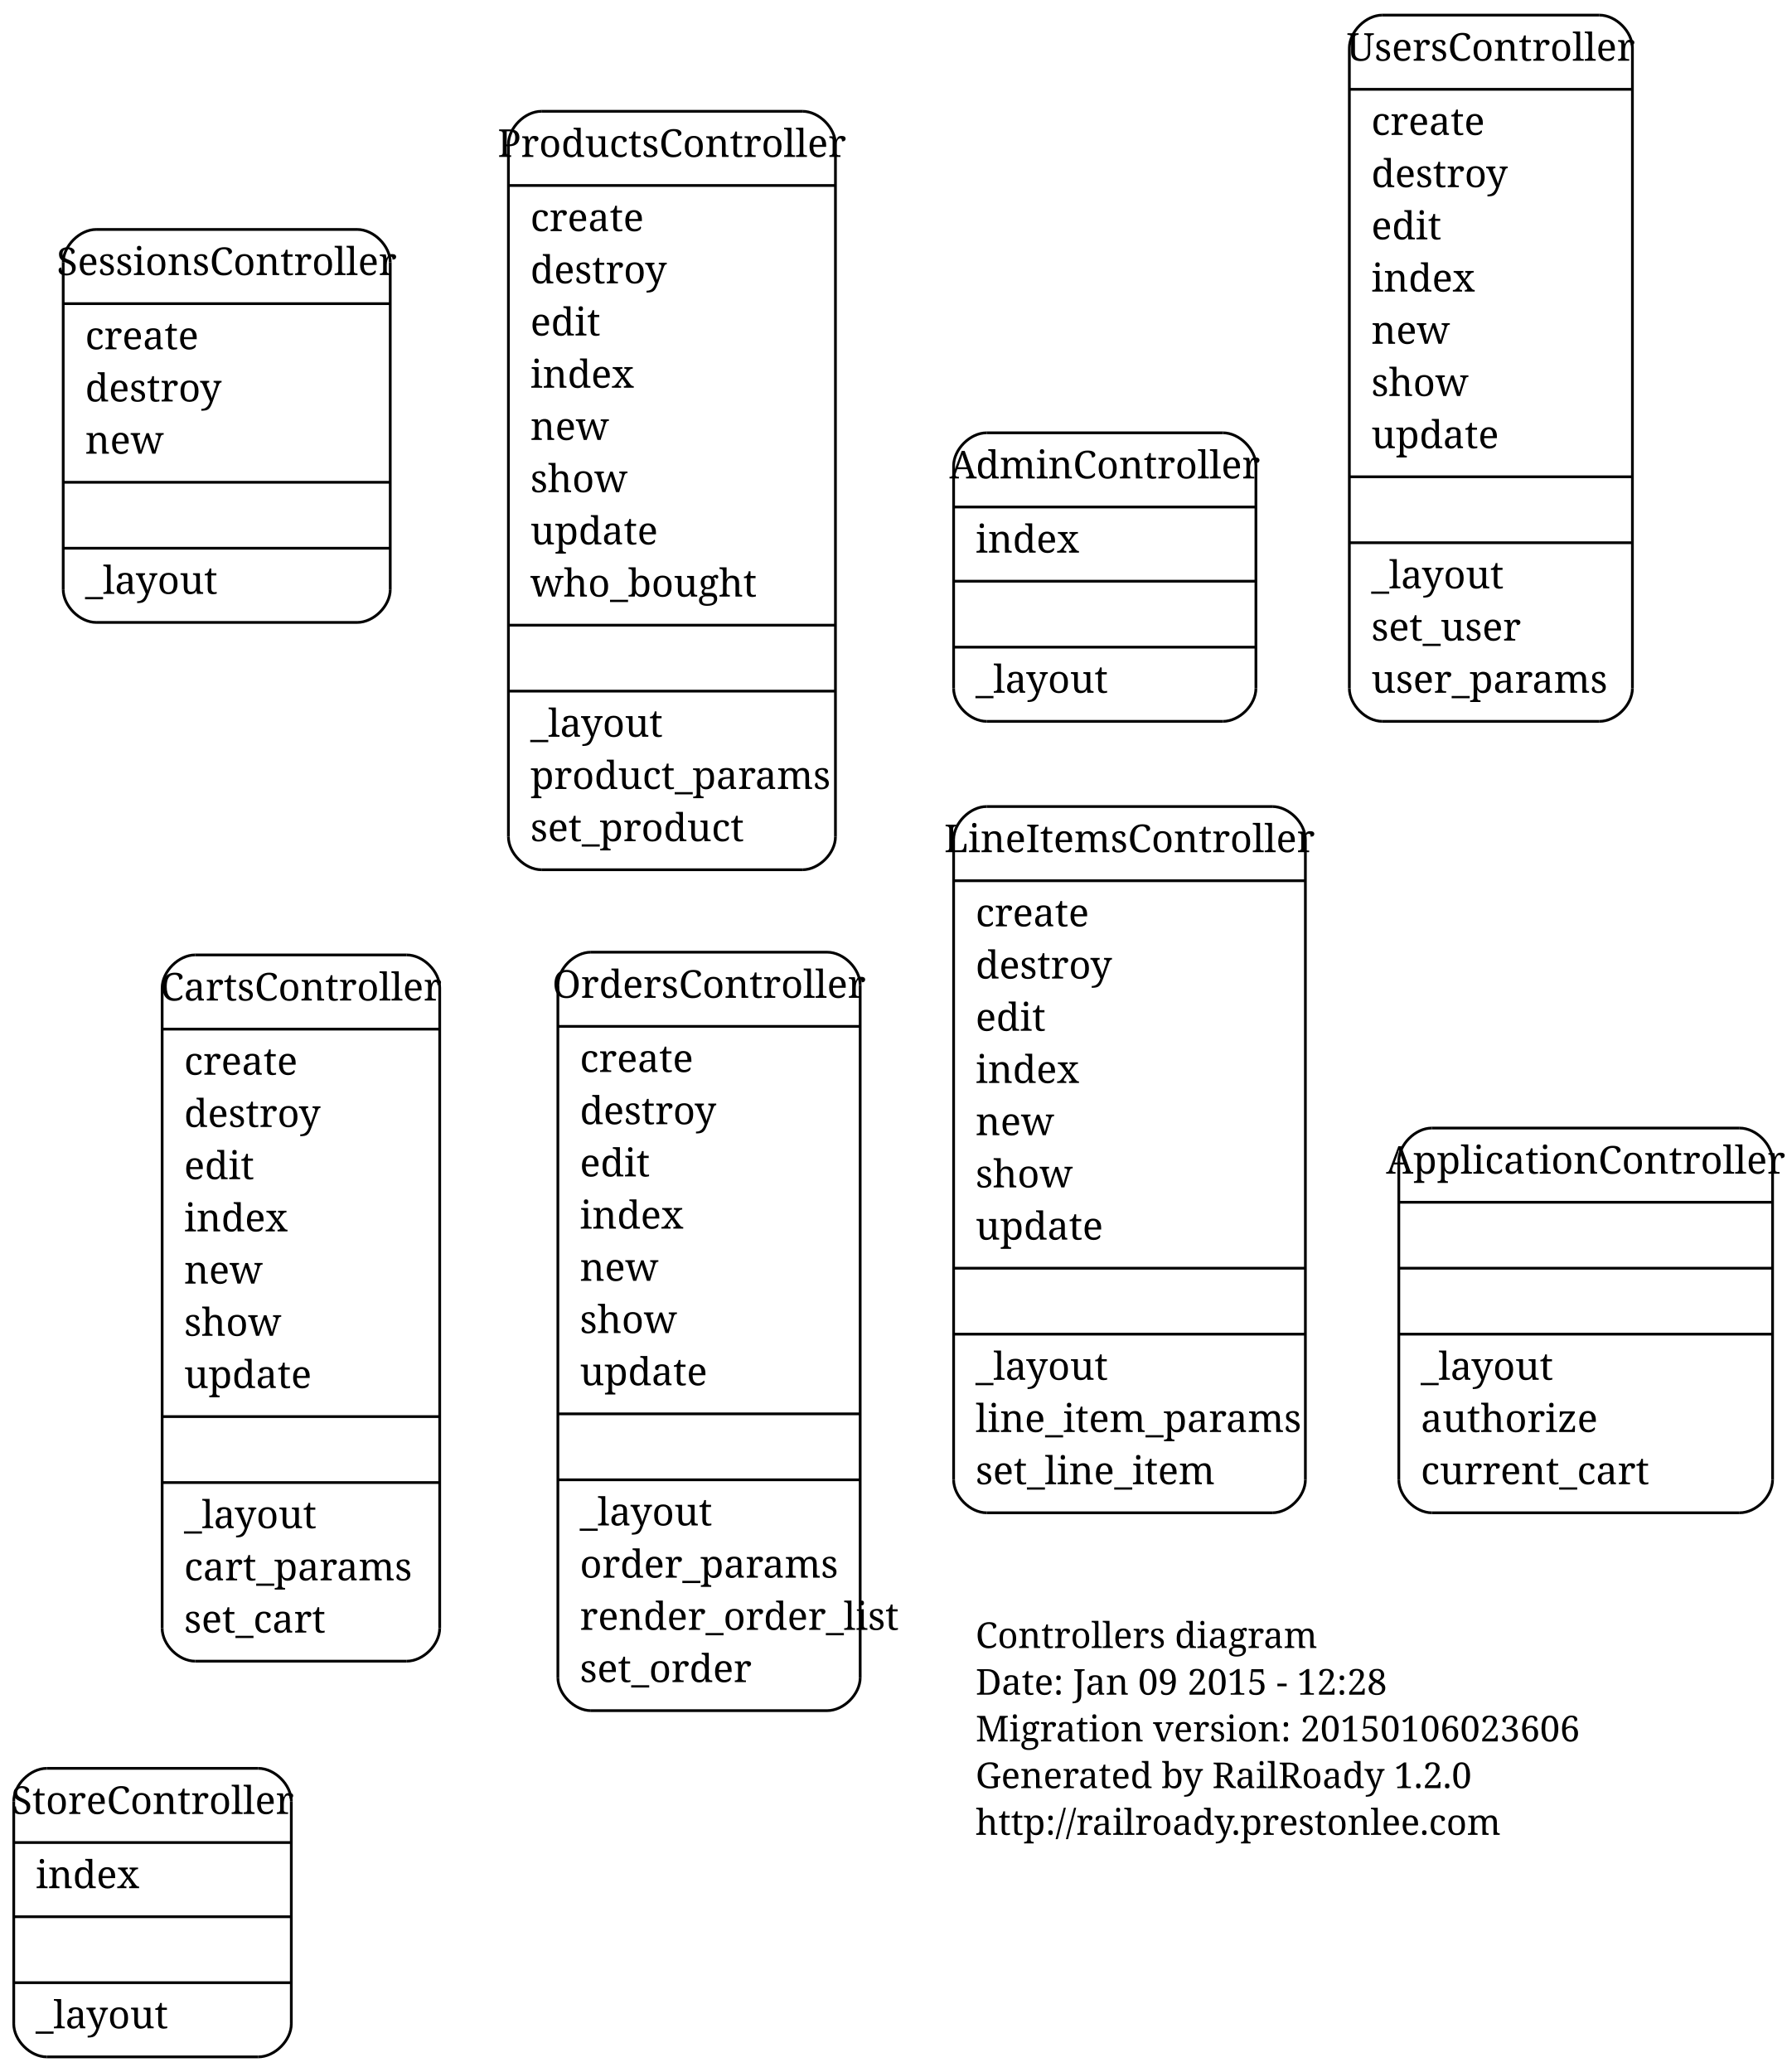
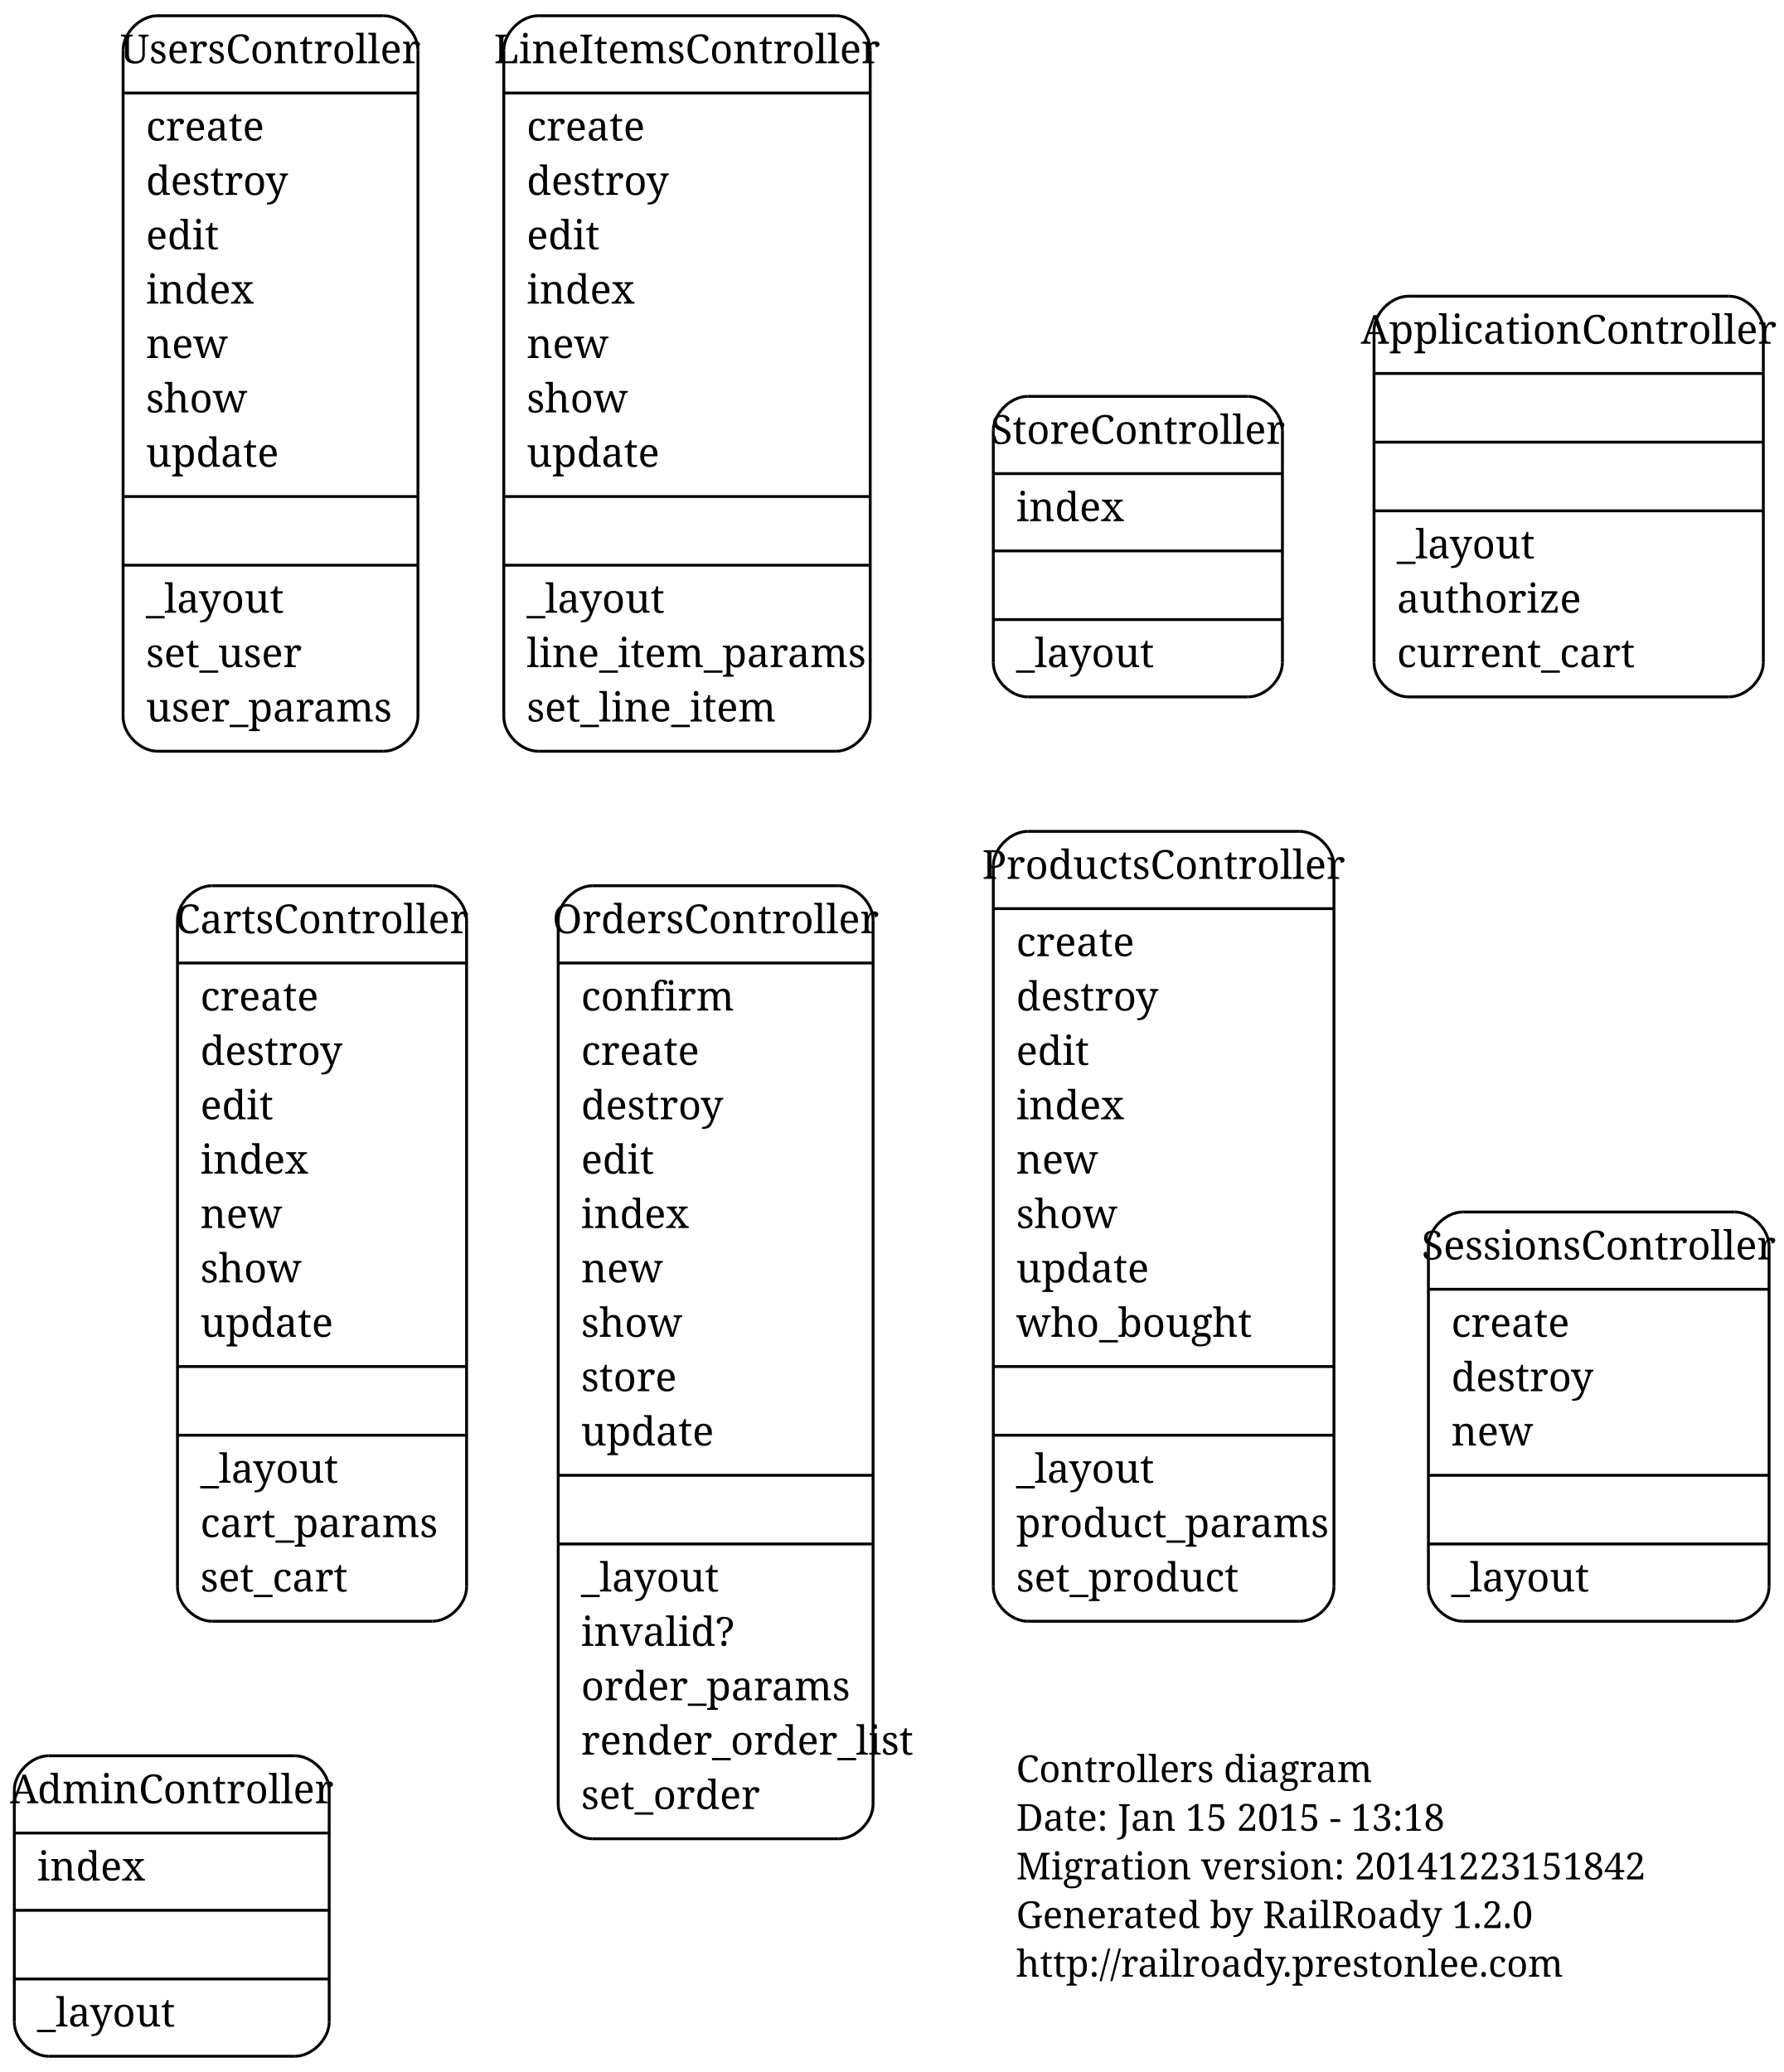
- <svg xmlns="http://www.w3.org/2000/svg" width="650pt" height="754pt" viewBox="0.00 0.00 650.00 754.00">
-   <g id="graph1" class="graph" transform="scale(1 1) rotate(0) translate(4 750)">
-     <polygon fill="white" stroke="white" points="-4,5 -4,-750 647,-750 647,5 -4,5" />
+ <svg xmlns="http://www.w3.org/2000/svg" width="623pt" height="724pt" viewBox="0.00 0.00 623.00 724.00">
+   <g id="graph1" class="graph" transform="scale(1 1) rotate(0) translate(4 720)">
+     <polygon fill="white" stroke="white" points="-4,5 -4,-720 620,-720 620,5 -4,5" />
    <g id="node1" class="node">
-       <text text-anchor="start" x="351" y="-150.3" font-family="Times Roman,serif" font-size="13.00">Controllers diagram</text>
-       <text text-anchor="start" x="351" y="-133.3" font-family="Times Roman,serif" font-size="13.00">Date: Jan 09 2015 - 12:28</text>
-       <text text-anchor="start" x="351" y="-116.3" font-family="Times Roman,serif" font-size="13.00">Migration version: 20150106023606</text>
-       <text text-anchor="start" x="351" y="-99.3" font-family="Times Roman,serif" font-size="13.00">Generated by RailRoady 1.2.0</text>
-       <text text-anchor="start" x="351" y="-82.3" font-family="Times Roman,serif" font-size="13.00">http://railroady.prestonlee.com</text>
+       <text text-anchor="start" x="351" y="-97.3" font-family="Times Roman,serif" font-size="13.00">Controllers diagram</text>
+       <text text-anchor="start" x="351" y="-80.3" font-family="Times Roman,serif" font-size="13.00">Date: Jan 15 2015 - 13:18</text>
+       <text text-anchor="start" x="351" y="-63.3" font-family="Times Roman,serif" font-size="13.00">Migration version: 20141223151842</text>
+       <text text-anchor="start" x="351" y="-46.3" font-family="Times Roman,serif" font-size="13.00">Generated by RailRoady 1.2.0</text>
+       <text text-anchor="start" x="351" y="-29.3" font-family="Times Roman,serif" font-size="13.00">http://railroady.prestonlee.com</text>
    </g>
    <g id="node2" class="node">
-       <polyline fill="none" stroke="black" points="67,-145.5 144,-145.5 " />
-       <path fill="none" stroke="black" d="M144,-145.5C150,-145.5 156,-151.5 156,-157.5" />
-       <polyline fill="none" stroke="black" points="156,-157.5 156,-390.5 " />
-       <path fill="none" stroke="black" d="M156,-390.5C156,-396.5 150,-402.5 144,-402.5" />
-       <polyline fill="none" stroke="black" points="144,-402.5 67,-402.5 " />
-       <path fill="none" stroke="black" d="M67,-402.5C61,-402.5 55,-396.5 55,-390.5" />
-       <polyline fill="none" stroke="black" points="55,-390.5 55,-157.5 " />
-       <path fill="none" stroke="black" d="M55,-157.5C55,-151.5 61,-145.5 67,-145.5" />
-       <text text-anchor="middle" x="105.5" y="-385.9" font-family="Times Roman,serif" font-size="14.00">CartsController</text>
-       <polyline fill="none" stroke="black" points="55,-375.5 156,-375.5 " />
-       <text text-anchor="start" x="63" y="-358.9" font-family="Times Roman,serif" font-size="14.00">create</text>
-       <text text-anchor="start" x="63" y="-339.9" font-family="Times Roman,serif" font-size="14.00">destroy</text>
-       <text text-anchor="start" x="63" y="-320.9" font-family="Times Roman,serif" font-size="14.00">edit</text>
-       <text text-anchor="start" x="63" y="-301.9" font-family="Times Roman,serif" font-size="14.00">index</text>
-       <text text-anchor="start" x="63" y="-282.9" font-family="Times Roman,serif" font-size="14.00">new</text>
-       <text text-anchor="start" x="63" y="-263.9" font-family="Times Roman,serif" font-size="14.00">show</text>
-       <text text-anchor="start" x="63" y="-244.9" font-family="Times Roman,serif" font-size="14.00">update</text>
-       <polyline fill="none" stroke="black" points="55,-234.5 156,-234.5 " />
-       <polyline fill="none" stroke="black" points="55,-210.5 156,-210.5 " />
-       <text text-anchor="start" x="63" y="-193.9" font-family="Times Roman,serif" font-size="14.00">_layout</text>
-       <text text-anchor="start" x="63" y="-174.9" font-family="Times Roman,serif" font-size="14.00">cart_params</text>
-       <text text-anchor="start" x="63" y="-155.9" font-family="Times Roman,serif" font-size="14.00">set_cart</text>
+       <polyline fill="none" stroke="black" points="70,-153.5 147,-153.5 " />
+       <path fill="none" stroke="black" d="M147,-153.5C153,-153.5 159,-159.5 159,-165.5" />
+       <polyline fill="none" stroke="black" points="159,-165.5 159,-398.5 " />
+       <path fill="none" stroke="black" d="M159,-398.5C159,-404.5 153,-410.5 147,-410.5" />
+       <polyline fill="none" stroke="black" points="147,-410.5 70,-410.5 " />
+       <path fill="none" stroke="black" d="M70,-410.5C64,-410.5 58,-404.5 58,-398.5" />
+       <polyline fill="none" stroke="black" points="58,-398.5 58,-165.5 " />
+       <path fill="none" stroke="black" d="M58,-165.5C58,-159.5 64,-153.5 70,-153.5" />
+       <text text-anchor="middle" x="108.5" y="-393.9" font-family="Times Roman,serif" font-size="14.00">CartsController</text>
+       <polyline fill="none" stroke="black" points="58,-383.5 159,-383.5 " />
+       <text text-anchor="start" x="66" y="-366.9" font-family="Times Roman,serif" font-size="14.00">create</text>
+       <text text-anchor="start" x="66" y="-347.9" font-family="Times Roman,serif" font-size="14.00">destroy</text>
+       <text text-anchor="start" x="66" y="-328.9" font-family="Times Roman,serif" font-size="14.00">edit</text>
+       <text text-anchor="start" x="66" y="-309.9" font-family="Times Roman,serif" font-size="14.00">index</text>
+       <text text-anchor="start" x="66" y="-290.9" font-family="Times Roman,serif" font-size="14.00">new</text>
+       <text text-anchor="start" x="66" y="-271.9" font-family="Times Roman,serif" font-size="14.00">show</text>
+       <text text-anchor="start" x="66" y="-252.9" font-family="Times Roman,serif" font-size="14.00">update</text>
+       <polyline fill="none" stroke="black" points="58,-242.5 159,-242.5 " />
+       <polyline fill="none" stroke="black" points="58,-218.5 159,-218.5 " />
+       <text text-anchor="start" x="66" y="-201.9" font-family="Times Roman,serif" font-size="14.00">_layout</text>
+       <text text-anchor="start" x="66" y="-182.9" font-family="Times Roman,serif" font-size="14.00">cart_params</text>
+       <text text-anchor="start" x="66" y="-163.9" font-family="Times Roman,serif" font-size="14.00">set_cart</text>
    </g>
    <g id="node3" class="node">
-       <polyline fill="none" stroke="black" points="517,-199.5 629,-199.5 " />
-       <path fill="none" stroke="black" d="M629,-199.5C635,-199.5 641,-205.5 641,-211.5" />
-       <polyline fill="none" stroke="black" points="641,-211.5 641,-327.5 " />
-       <path fill="none" stroke="black" d="M641,-327.5C641,-333.5 635,-339.5 629,-339.5" />
-       <polyline fill="none" stroke="black" points="629,-339.5 517,-339.5 " />
-       <path fill="none" stroke="black" d="M517,-339.5C511,-339.5 505,-333.5 505,-327.5" />
-       <polyline fill="none" stroke="black" points="505,-327.5 505,-211.5 " />
-       <path fill="none" stroke="black" d="M505,-211.5C505,-205.5 511,-199.5 517,-199.5" />
-       <text text-anchor="middle" x="573" y="-322.9" font-family="Times Roman,serif" font-size="14.00">ApplicationController</text>
-       <polyline fill="none" stroke="black" points="505,-312.5 641,-312.5 " />
-       <polyline fill="none" stroke="black" points="505,-288.5 641,-288.5 " />
-       <polyline fill="none" stroke="black" points="505,-264.5 641,-264.5 " />
-       <text text-anchor="start" x="513" y="-247.9" font-family="Times Roman,serif" font-size="14.00">_layout</text>
-       <text text-anchor="start" x="513" y="-228.9" font-family="Times Roman,serif" font-size="14.00">authorize</text>
-       <text text-anchor="start" x="513" y="-209.9" font-family="Times Roman,serif" font-size="14.00">current_cart</text>
+       <polyline fill="none" stroke="black" points="488,-476.5 600,-476.5 " />
+       <path fill="none" stroke="black" d="M600,-476.5C606,-476.5 612,-482.5 612,-488.5" />
+       <polyline fill="none" stroke="black" points="612,-488.5 612,-604.5 " />
+       <path fill="none" stroke="black" d="M612,-604.5C612,-610.5 606,-616.5 600,-616.5" />
+       <polyline fill="none" stroke="black" points="600,-616.5 488,-616.5 " />
+       <path fill="none" stroke="black" d="M488,-616.5C482,-616.5 476,-610.5 476,-604.5" />
+       <polyline fill="none" stroke="black" points="476,-604.5 476,-488.5 " />
+       <path fill="none" stroke="black" d="M476,-488.5C476,-482.5 482,-476.5 488,-476.5" />
+       <text text-anchor="middle" x="544" y="-599.9" font-family="Times Roman,serif" font-size="14.00">ApplicationController</text>
+       <polyline fill="none" stroke="black" points="476,-589.5 612,-589.5 " />
+       <polyline fill="none" stroke="black" points="476,-565.5 612,-565.5 " />
+       <polyline fill="none" stroke="black" points="476,-541.5 612,-541.5 " />
+       <text text-anchor="start" x="484" y="-524.9" font-family="Times Roman,serif" font-size="14.00">_layout</text>
+       <text text-anchor="start" x="484" y="-505.9" font-family="Times Roman,serif" font-size="14.00">authorize</text>
+       <text text-anchor="start" x="484" y="-486.9" font-family="Times Roman,serif" font-size="14.00">current_cart</text>
    </g>
    <g id="node4" class="node">
-       <polyline fill="none" stroke="black" points="13,-1.5 90,-1.5 " />
-       <path fill="none" stroke="black" d="M90,-1.5C96,-1.5 102,-7.5 102,-13.5" />
-       <polyline fill="none" stroke="black" points="102,-13.5 102,-94.5 " />
-       <path fill="none" stroke="black" d="M102,-94.5C102,-100.5 96,-106.5 90,-106.5" />
-       <polyline fill="none" stroke="black" points="90,-106.5 13,-106.5 " />
+       <polyline fill="none" stroke="black" points="355,-476.5 432,-476.5 " />
+       <path fill="none" stroke="black" d="M432,-476.5C438,-476.5 444,-482.5 444,-488.5" />
+       <polyline fill="none" stroke="black" points="444,-488.5 444,-569.5 " />
+       <path fill="none" stroke="black" d="M444,-569.5C444,-575.5 438,-581.5 432,-581.5" />
+       <polyline fill="none" stroke="black" points="432,-581.5 355,-581.5 " />
+       <path fill="none" stroke="black" d="M355,-581.5C349,-581.5 343,-575.5 343,-569.5" />
+       <polyline fill="none" stroke="black" points="343,-569.5 343,-488.5 " />
+       <path fill="none" stroke="black" d="M343,-488.5C343,-482.5 349,-476.5 355,-476.5" />
+       <text text-anchor="middle" x="393.5" y="-564.9" font-family="Times Roman,serif" font-size="14.00">StoreController</text>
+       <polyline fill="none" stroke="black" points="343,-554.5 444,-554.5 " />
+       <text text-anchor="start" x="351" y="-537.9" font-family="Times Roman,serif" font-size="14.00">index</text>
+       <polyline fill="none" stroke="black" points="343,-527.5 444,-527.5 " />
+       <polyline fill="none" stroke="black" points="343,-503.5 444,-503.5 " />
+       <text text-anchor="start" x="351" y="-486.9" font-family="Times Roman,serif" font-size="14.00">_layout</text>
+     </g>
+     <g id="node5" class="node">
+       <polyline fill="none" stroke="black" points="203,-77.5 289,-77.5 " />
+       <path fill="none" stroke="black" d="M289,-77.5C295,-77.5 301,-83.5 301,-89.5" />
+       <polyline fill="none" stroke="black" points="301,-89.5 301,-398.5 " />
+       <path fill="none" stroke="black" d="M301,-398.5C301,-404.5 295,-410.5 289,-410.5" />
+       <polyline fill="none" stroke="black" points="289,-410.5 203,-410.5 " />
+       <path fill="none" stroke="black" d="M203,-410.5C197,-410.5 191,-404.5 191,-398.5" />
+       <polyline fill="none" stroke="black" points="191,-398.5 191,-89.5 " />
+       <path fill="none" stroke="black" d="M191,-89.5C191,-83.5 197,-77.5 203,-77.5" />
+       <text text-anchor="middle" x="246" y="-393.9" font-family="Times Roman,serif" font-size="14.00">OrdersController</text>
+       <polyline fill="none" stroke="black" points="191,-383.5 301,-383.5 " />
+       <text text-anchor="start" x="199" y="-366.9" font-family="Times Roman,serif" font-size="14.00">confirm</text>
+       <text text-anchor="start" x="199" y="-347.9" font-family="Times Roman,serif" font-size="14.00">create</text>
+       <text text-anchor="start" x="199" y="-328.9" font-family="Times Roman,serif" font-size="14.00">destroy</text>
+       <text text-anchor="start" x="199" y="-309.9" font-family="Times Roman,serif" font-size="14.00">edit</text>
+       <text text-anchor="start" x="199" y="-290.9" font-family="Times Roman,serif" font-size="14.00">index</text>
+       <text text-anchor="start" x="199" y="-271.9" font-family="Times Roman,serif" font-size="14.00">new</text>
+       <text text-anchor="start" x="199" y="-252.9" font-family="Times Roman,serif" font-size="14.00">show</text>
+       <text text-anchor="start" x="199" y="-233.9" font-family="Times Roman,serif" font-size="14.00">store</text>
+       <text text-anchor="start" x="199" y="-214.9" font-family="Times Roman,serif" font-size="14.00">update</text>
+       <polyline fill="none" stroke="black" points="191,-204.5 301,-204.5 " />
+       <polyline fill="none" stroke="black" points="191,-180.5 301,-180.5 " />
+       <text text-anchor="start" x="199" y="-163.9" font-family="Times Roman,serif" font-size="14.00">_layout</text>
+       <text text-anchor="start" x="199" y="-144.9" font-family="Times Roman,serif" font-size="14.00">invalid?</text>
+       <text text-anchor="start" x="199" y="-125.9" font-family="Times Roman,serif" font-size="14.00">order_params</text>
+       <text text-anchor="start" x="199" y="-106.9" font-family="Times Roman,serif" font-size="14.00">render_order_list</text>
+       <text text-anchor="start" x="199" y="-87.9" font-family="Times Roman,serif" font-size="14.00">set_order</text>
+     </g>
+     <g id="node6" class="node">
+       <polyline fill="none" stroke="black" points="13,-1.5 99,-1.5 " />
+       <path fill="none" stroke="black" d="M99,-1.5C105,-1.5 111,-7.5 111,-13.5" />
+       <polyline fill="none" stroke="black" points="111,-13.5 111,-94.5 " />
+       <path fill="none" stroke="black" d="M111,-94.5C111,-100.5 105,-106.5 99,-106.5" />
+       <polyline fill="none" stroke="black" points="99,-106.5 13,-106.5 " />
      <path fill="none" stroke="black" d="M13,-106.5C7,-106.5 1,-100.5 1,-94.5" />
      <polyline fill="none" stroke="black" points="1,-94.5 1,-13.5 " />
      <path fill="none" stroke="black" d="M1,-13.5C1,-7.5 7,-1.5 13,-1.5" />
-       <text text-anchor="middle" x="51.5" y="-89.9" font-family="Times Roman,serif" font-size="14.00">StoreController</text>
-       <polyline fill="none" stroke="black" points="1,-79.5 102,-79.5 " />
+       <text text-anchor="middle" x="56" y="-89.9" font-family="Times Roman,serif" font-size="14.00">AdminController</text>
+       <polyline fill="none" stroke="black" points="1,-79.5 111,-79.5 " />
      <text text-anchor="start" x="9" y="-62.9" font-family="Times Roman,serif" font-size="14.00">index</text>
-       <polyline fill="none" stroke="black" points="1,-52.5 102,-52.5 " />
-       <polyline fill="none" stroke="black" points="1,-28.5 102,-28.5 " />
+       <polyline fill="none" stroke="black" points="1,-52.5 111,-52.5 " />
+       <polyline fill="none" stroke="black" points="1,-28.5 111,-28.5 " />
      <text text-anchor="start" x="9" y="-11.9" font-family="Times Roman,serif" font-size="14.00">_layout</text>
    </g>
-     <g id="node5" class="node">
-       <polyline fill="none" stroke="black" points="211,-127.5 297,-127.5 " />
-       <path fill="none" stroke="black" d="M297,-127.5C303,-127.5 309,-133.5 309,-139.5" />
-       <polyline fill="none" stroke="black" points="309,-139.5 309,-391.5 " />
-       <path fill="none" stroke="black" d="M309,-391.5C309,-397.5 303,-403.5 297,-403.5" />
-       <polyline fill="none" stroke="black" points="297,-403.5 211,-403.5 " />
-       <path fill="none" stroke="black" d="M211,-403.5C205,-403.5 199,-397.5 199,-391.5" />
-       <polyline fill="none" stroke="black" points="199,-391.5 199,-139.5 " />
-       <path fill="none" stroke="black" d="M199,-139.5C199,-133.5 205,-127.5 211,-127.5" />
-       <text text-anchor="middle" x="254" y="-386.9" font-family="Times Roman,serif" font-size="14.00">OrdersController</text>
-       <polyline fill="none" stroke="black" points="199,-376.5 309,-376.5 " />
-       <text text-anchor="start" x="207" y="-359.9" font-family="Times Roman,serif" font-size="14.00">create</text>
-       <text text-anchor="start" x="207" y="-340.9" font-family="Times Roman,serif" font-size="14.00">destroy</text>
-       <text text-anchor="start" x="207" y="-321.9" font-family="Times Roman,serif" font-size="14.00">edit</text>
-       <text text-anchor="start" x="207" y="-302.9" font-family="Times Roman,serif" font-size="14.00">index</text>
-       <text text-anchor="start" x="207" y="-283.9" font-family="Times Roman,serif" font-size="14.00">new</text>
-       <text text-anchor="start" x="207" y="-264.9" font-family="Times Roman,serif" font-size="14.00">show</text>
-       <text text-anchor="start" x="207" y="-245.9" font-family="Times Roman,serif" font-size="14.00">update</text>
-       <polyline fill="none" stroke="black" points="199,-235.5 309,-235.5 " />
-       <polyline fill="none" stroke="black" points="199,-211.5 309,-211.5 " />
-       <text text-anchor="start" x="207" y="-194.9" font-family="Times Roman,serif" font-size="14.00">_layout</text>
-       <text text-anchor="start" x="207" y="-175.9" font-family="Times Roman,serif" font-size="14.00">order_params</text>
-       <text text-anchor="start" x="207" y="-156.9" font-family="Times Roman,serif" font-size="14.00">render_order_list</text>
-       <text text-anchor="start" x="207" y="-137.9" font-family="Times Roman,serif" font-size="14.00">set_order</text>
-     </g>
-     <g id="node6" class="node">
-       <polyline fill="none" stroke="black" points="355,-487.5 441,-487.5 " />
-       <path fill="none" stroke="black" d="M441,-487.5C447,-487.5 453,-493.5 453,-499.5" />
-       <polyline fill="none" stroke="black" points="453,-499.5 453,-580.5 " />
-       <path fill="none" stroke="black" d="M453,-580.5C453,-586.5 447,-592.5 441,-592.5" />
-       <polyline fill="none" stroke="black" points="441,-592.5 355,-592.5 " />
-       <path fill="none" stroke="black" d="M355,-592.5C349,-592.5 343,-586.5 343,-580.5" />
-       <polyline fill="none" stroke="black" points="343,-580.5 343,-499.5 " />
-       <path fill="none" stroke="black" d="M343,-499.5C343,-493.5 349,-487.5 355,-487.5" />
-       <text text-anchor="middle" x="398" y="-575.9" font-family="Times Roman,serif" font-size="14.00">AdminController</text>
-       <polyline fill="none" stroke="black" points="343,-565.5 453,-565.5 " />
-       <text text-anchor="start" x="351" y="-548.9" font-family="Times Roman,serif" font-size="14.00">index</text>
-       <polyline fill="none" stroke="black" points="343,-538.5 453,-538.5 " />
-       <polyline fill="none" stroke="black" points="343,-514.5 453,-514.5 " />
-       <text text-anchor="start" x="351" y="-497.9" font-family="Times Roman,serif" font-size="14.00">_layout</text>
-     </g>
    <g id="node7" class="node">
-       <polyline fill="none" stroke="black" points="355,-199.5 459,-199.5 " />
-       <path fill="none" stroke="black" d="M459,-199.5C465,-199.5 471,-205.5 471,-211.5" />
-       <polyline fill="none" stroke="black" points="471,-211.5 471,-444.5 " />
-       <path fill="none" stroke="black" d="M471,-444.5C471,-450.5 465,-456.5 459,-456.5" />
-       <polyline fill="none" stroke="black" points="459,-456.5 355,-456.5 " />
-       <path fill="none" stroke="black" d="M355,-456.5C349,-456.5 343,-450.5 343,-444.5" />
-       <polyline fill="none" stroke="black" points="343,-444.5 343,-211.5 " />
-       <path fill="none" stroke="black" d="M343,-211.5C343,-205.5 349,-199.5 355,-199.5" />
-       <text text-anchor="middle" x="407" y="-439.9" font-family="Times Roman,serif" font-size="14.00">LineItemsController</text>
-       <polyline fill="none" stroke="black" points="343,-429.5 471,-429.5 " />
-       <text text-anchor="start" x="351" y="-412.9" font-family="Times Roman,serif" font-size="14.00">create</text>
-       <text text-anchor="start" x="351" y="-393.9" font-family="Times Roman,serif" font-size="14.00">destroy</text>
-       <text text-anchor="start" x="351" y="-374.9" font-family="Times Roman,serif" font-size="14.00">edit</text>
-       <text text-anchor="start" x="351" y="-355.9" font-family="Times Roman,serif" font-size="14.00">index</text>
-       <text text-anchor="start" x="351" y="-336.9" font-family="Times Roman,serif" font-size="14.00">new</text>
-       <text text-anchor="start" x="351" y="-317.9" font-family="Times Roman,serif" font-size="14.00">show</text>
-       <text text-anchor="start" x="351" y="-298.9" font-family="Times Roman,serif" font-size="14.00">update</text>
-       <polyline fill="none" stroke="black" points="343,-288.5 471,-288.5 " />
-       <polyline fill="none" stroke="black" points="343,-264.5 471,-264.5 " />
-       <text text-anchor="start" x="351" y="-247.9" font-family="Times Roman,serif" font-size="14.00">_layout</text>
-       <text text-anchor="start" x="351" y="-228.9" font-family="Times Roman,serif" font-size="14.00">line_item_params</text>
-       <text text-anchor="start" x="351" y="-209.9" font-family="Times Roman,serif" font-size="14.00">set_line_item</text>
+       <polyline fill="none" stroke="black" points="184,-457.5 288,-457.5 " />
+       <path fill="none" stroke="black" d="M288,-457.5C294,-457.5 300,-463.5 300,-469.5" />
+       <polyline fill="none" stroke="black" points="300,-469.5 300,-702.5 " />
+       <path fill="none" stroke="black" d="M300,-702.5C300,-708.5 294,-714.5 288,-714.5" />
+       <polyline fill="none" stroke="black" points="288,-714.5 184,-714.5 " />
+       <path fill="none" stroke="black" d="M184,-714.5C178,-714.5 172,-708.5 172,-702.5" />
+       <polyline fill="none" stroke="black" points="172,-702.5 172,-469.5 " />
+       <path fill="none" stroke="black" d="M172,-469.5C172,-463.5 178,-457.5 184,-457.5" />
+       <text text-anchor="middle" x="236" y="-697.9" font-family="Times Roman,serif" font-size="14.00">LineItemsController</text>
+       <polyline fill="none" stroke="black" points="172,-687.5 300,-687.5 " />
+       <text text-anchor="start" x="180" y="-670.9" font-family="Times Roman,serif" font-size="14.00">create</text>
+       <text text-anchor="start" x="180" y="-651.9" font-family="Times Roman,serif" font-size="14.00">destroy</text>
+       <text text-anchor="start" x="180" y="-632.9" font-family="Times Roman,serif" font-size="14.00">edit</text>
+       <text text-anchor="start" x="180" y="-613.9" font-family="Times Roman,serif" font-size="14.00">index</text>
+       <text text-anchor="start" x="180" y="-594.9" font-family="Times Roman,serif" font-size="14.00">new</text>
+       <text text-anchor="start" x="180" y="-575.9" font-family="Times Roman,serif" font-size="14.00">show</text>
+       <text text-anchor="start" x="180" y="-556.9" font-family="Times Roman,serif" font-size="14.00">update</text>
+       <polyline fill="none" stroke="black" points="172,-546.5 300,-546.5 " />
+       <polyline fill="none" stroke="black" points="172,-522.5 300,-522.5 " />
+       <text text-anchor="start" x="180" y="-505.9" font-family="Times Roman,serif" font-size="14.00">_layout</text>
+       <text text-anchor="start" x="180" y="-486.9" font-family="Times Roman,serif" font-size="14.00">line_item_params</text>
+       <text text-anchor="start" x="180" y="-467.9" font-family="Times Roman,serif" font-size="14.00">set_line_item</text>
    </g>
    <g id="node8" class="node">
-       <polyline fill="none" stroke="black" points="31,-523.5 126,-523.5 " />
-       <path fill="none" stroke="black" d="M126,-523.5C132,-523.5 138,-529.5 138,-535.5" />
-       <polyline fill="none" stroke="black" points="138,-535.5 138,-654.5 " />
-       <path fill="none" stroke="black" d="M138,-654.5C138,-660.5 132,-666.5 126,-666.5" />
-       <polyline fill="none" stroke="black" points="126,-666.5 31,-666.5 " />
-       <path fill="none" stroke="black" d="M31,-666.5C25,-666.5 19,-660.5 19,-654.5" />
-       <polyline fill="none" stroke="black" points="19,-654.5 19,-535.5 " />
-       <path fill="none" stroke="black" d="M19,-535.5C19,-529.5 25,-523.5 31,-523.5" />
-       <text text-anchor="middle" x="78.5" y="-649.9" font-family="Times Roman,serif" font-size="14.00">SessionsController</text>
-       <polyline fill="none" stroke="black" points="19,-639.5 138,-639.5 " />
-       <text text-anchor="start" x="27" y="-622.9" font-family="Times Roman,serif" font-size="14.00">create</text>
-       <text text-anchor="start" x="27" y="-603.9" font-family="Times Roman,serif" font-size="14.00">destroy</text>
-       <text text-anchor="start" x="27" y="-584.9" font-family="Times Roman,serif" font-size="14.00">new</text>
-       <polyline fill="none" stroke="black" points="19,-574.5 138,-574.5 " />
-       <polyline fill="none" stroke="black" points="19,-550.5 138,-550.5 " />
-       <text text-anchor="start" x="27" y="-533.9" font-family="Times Roman,serif" font-size="14.00">_layout</text>
+       <polyline fill="none" stroke="black" points="507,-153.5 602,-153.5 " />
+       <path fill="none" stroke="black" d="M602,-153.5C608,-153.5 614,-159.5 614,-165.5" />
+       <polyline fill="none" stroke="black" points="614,-165.5 614,-284.5 " />
+       <path fill="none" stroke="black" d="M614,-284.5C614,-290.5 608,-296.5 602,-296.5" />
+       <polyline fill="none" stroke="black" points="602,-296.5 507,-296.5 " />
+       <path fill="none" stroke="black" d="M507,-296.5C501,-296.5 495,-290.5 495,-284.5" />
+       <polyline fill="none" stroke="black" points="495,-284.5 495,-165.5 " />
+       <path fill="none" stroke="black" d="M495,-165.5C495,-159.5 501,-153.5 507,-153.5" />
+       <text text-anchor="middle" x="554.5" y="-279.9" font-family="Times Roman,serif" font-size="14.00">SessionsController</text>
+       <polyline fill="none" stroke="black" points="495,-269.5 614,-269.5 " />
+       <text text-anchor="start" x="503" y="-252.9" font-family="Times Roman,serif" font-size="14.00">create</text>
+       <text text-anchor="start" x="503" y="-233.9" font-family="Times Roman,serif" font-size="14.00">destroy</text>
+       <text text-anchor="start" x="503" y="-214.9" font-family="Times Roman,serif" font-size="14.00">new</text>
+       <polyline fill="none" stroke="black" points="495,-204.5 614,-204.5 " />
+       <polyline fill="none" stroke="black" points="495,-180.5 614,-180.5 " />
+       <text text-anchor="start" x="503" y="-163.9" font-family="Times Roman,serif" font-size="14.00">_layout</text>
    </g>
    <g id="node9" class="node">
-       <polyline fill="none" stroke="black" points="193,-433.5 288,-433.5 " />
-       <path fill="none" stroke="black" d="M288,-433.5C294,-433.5 300,-439.5 300,-445.5" />
-       <polyline fill="none" stroke="black" points="300,-445.5 300,-697.5 " />
-       <path fill="none" stroke="black" d="M300,-697.5C300,-703.5 294,-709.5 288,-709.5" />
-       <polyline fill="none" stroke="black" points="288,-709.5 193,-709.5 " />
-       <path fill="none" stroke="black" d="M193,-709.5C187,-709.5 181,-703.5 181,-697.5" />
-       <polyline fill="none" stroke="black" points="181,-697.5 181,-445.5 " />
-       <path fill="none" stroke="black" d="M181,-445.5C181,-439.5 187,-433.5 193,-433.5" />
-       <text text-anchor="middle" x="240.5" y="-692.9" font-family="Times Roman,serif" font-size="14.00">ProductsController</text>
-       <polyline fill="none" stroke="black" points="181,-682.5 300,-682.5 " />
-       <text text-anchor="start" x="189" y="-665.9" font-family="Times Roman,serif" font-size="14.00">create</text>
-       <text text-anchor="start" x="189" y="-646.9" font-family="Times Roman,serif" font-size="14.00">destroy</text>
-       <text text-anchor="start" x="189" y="-627.9" font-family="Times Roman,serif" font-size="14.00">edit</text>
-       <text text-anchor="start" x="189" y="-608.9" font-family="Times Roman,serif" font-size="14.00">index</text>
-       <text text-anchor="start" x="189" y="-589.9" font-family="Times Roman,serif" font-size="14.00">new</text>
-       <text text-anchor="start" x="189" y="-570.9" font-family="Times Roman,serif" font-size="14.00">show</text>
-       <text text-anchor="start" x="189" y="-551.9" font-family="Times Roman,serif" font-size="14.00">update</text>
-       <text text-anchor="start" x="189" y="-532.9" font-family="Times Roman,serif" font-size="14.00">who_bought</text>
-       <polyline fill="none" stroke="black" points="181,-522.5 300,-522.5 " />
-       <polyline fill="none" stroke="black" points="181,-498.5 300,-498.5 " />
-       <text text-anchor="start" x="189" y="-481.9" font-family="Times Roman,serif" font-size="14.00">_layout</text>
-       <text text-anchor="start" x="189" y="-462.9" font-family="Times Roman,serif" font-size="14.00">product_params</text>
-       <text text-anchor="start" x="189" y="-443.9" font-family="Times Roman,serif" font-size="14.00">set_product</text>
+       <polyline fill="none" stroke="black" points="355,-153.5 450,-153.5 " />
+       <path fill="none" stroke="black" d="M450,-153.5C456,-153.5 462,-159.5 462,-165.5" />
+       <polyline fill="none" stroke="black" points="462,-165.5 462,-417.5 " />
+       <path fill="none" stroke="black" d="M462,-417.5C462,-423.5 456,-429.5 450,-429.5" />
+       <polyline fill="none" stroke="black" points="450,-429.5 355,-429.5 " />
+       <path fill="none" stroke="black" d="M355,-429.5C349,-429.5 343,-423.5 343,-417.5" />
+       <polyline fill="none" stroke="black" points="343,-417.5 343,-165.5 " />
+       <path fill="none" stroke="black" d="M343,-165.5C343,-159.5 349,-153.5 355,-153.5" />
+       <text text-anchor="middle" x="402.5" y="-412.9" font-family="Times Roman,serif" font-size="14.00">ProductsController</text>
+       <polyline fill="none" stroke="black" points="343,-402.5 462,-402.5 " />
+       <text text-anchor="start" x="351" y="-385.9" font-family="Times Roman,serif" font-size="14.00">create</text>
+       <text text-anchor="start" x="351" y="-366.9" font-family="Times Roman,serif" font-size="14.00">destroy</text>
+       <text text-anchor="start" x="351" y="-347.9" font-family="Times Roman,serif" font-size="14.00">edit</text>
+       <text text-anchor="start" x="351" y="-328.9" font-family="Times Roman,serif" font-size="14.00">index</text>
+       <text text-anchor="start" x="351" y="-309.9" font-family="Times Roman,serif" font-size="14.00">new</text>
+       <text text-anchor="start" x="351" y="-290.9" font-family="Times Roman,serif" font-size="14.00">show</text>
+       <text text-anchor="start" x="351" y="-271.9" font-family="Times Roman,serif" font-size="14.00">update</text>
+       <text text-anchor="start" x="351" y="-252.9" font-family="Times Roman,serif" font-size="14.00">who_bought</text>
+       <polyline fill="none" stroke="black" points="343,-242.5 462,-242.5 " />
+       <polyline fill="none" stroke="black" points="343,-218.5 462,-218.5 " />
+       <text text-anchor="start" x="351" y="-201.9" font-family="Times Roman,serif" font-size="14.00">_layout</text>
+       <text text-anchor="start" x="351" y="-182.9" font-family="Times Roman,serif" font-size="14.00">product_params</text>
+       <text text-anchor="start" x="351" y="-163.9" font-family="Times Roman,serif" font-size="14.00">set_product</text>
    </g>
    <g id="node10" class="node">
-       <polyline fill="none" stroke="black" points="499,-487.5 578,-487.5 " />
-       <path fill="none" stroke="black" d="M578,-487.5C584,-487.5 590,-493.5 590,-499.5" />
-       <polyline fill="none" stroke="black" points="590,-499.5 590,-732.5 " />
-       <path fill="none" stroke="black" d="M590,-732.5C590,-738.5 584,-744.5 578,-744.5" />
-       <polyline fill="none" stroke="black" points="578,-744.5 499,-744.5 " />
-       <path fill="none" stroke="black" d="M499,-744.5C493,-744.5 487,-738.5 487,-732.5" />
-       <polyline fill="none" stroke="black" points="487,-732.5 487,-499.5 " />
-       <path fill="none" stroke="black" d="M487,-499.5C487,-493.5 493,-487.5 499,-487.5" />
-       <text text-anchor="middle" x="538.5" y="-727.9" font-family="Times Roman,serif" font-size="14.00">UsersController</text>
-       <polyline fill="none" stroke="black" points="487,-717.5 590,-717.5 " />
-       <text text-anchor="start" x="495" y="-700.9" font-family="Times Roman,serif" font-size="14.00">create</text>
-       <text text-anchor="start" x="495" y="-681.9" font-family="Times Roman,serif" font-size="14.00">destroy</text>
-       <text text-anchor="start" x="495" y="-662.9" font-family="Times Roman,serif" font-size="14.00">edit</text>
-       <text text-anchor="start" x="495" y="-643.9" font-family="Times Roman,serif" font-size="14.00">index</text>
-       <text text-anchor="start" x="495" y="-624.9" font-family="Times Roman,serif" font-size="14.00">new</text>
-       <text text-anchor="start" x="495" y="-605.9" font-family="Times Roman,serif" font-size="14.00">show</text>
-       <text text-anchor="start" x="495" y="-586.9" font-family="Times Roman,serif" font-size="14.00">update</text>
-       <polyline fill="none" stroke="black" points="487,-576.5 590,-576.5 " />
-       <polyline fill="none" stroke="black" points="487,-552.5 590,-552.5 " />
-       <text text-anchor="start" x="495" y="-535.9" font-family="Times Roman,serif" font-size="14.00">_layout</text>
-       <text text-anchor="start" x="495" y="-516.9" font-family="Times Roman,serif" font-size="14.00">set_user</text>
-       <text text-anchor="start" x="495" y="-497.9" font-family="Times Roman,serif" font-size="14.00">user_params</text>
+       <polyline fill="none" stroke="black" points="51,-457.5 130,-457.5 " />
+       <path fill="none" stroke="black" d="M130,-457.5C136,-457.5 142,-463.5 142,-469.5" />
+       <polyline fill="none" stroke="black" points="142,-469.5 142,-702.5 " />
+       <path fill="none" stroke="black" d="M142,-702.5C142,-708.5 136,-714.5 130,-714.5" />
+       <polyline fill="none" stroke="black" points="130,-714.5 51,-714.5 " />
+       <path fill="none" stroke="black" d="M51,-714.5C45,-714.5 39,-708.5 39,-702.5" />
+       <polyline fill="none" stroke="black" points="39,-702.5 39,-469.5 " />
+       <path fill="none" stroke="black" d="M39,-469.5C39,-463.5 45,-457.5 51,-457.5" />
+       <text text-anchor="middle" x="90.5" y="-697.9" font-family="Times Roman,serif" font-size="14.00">UsersController</text>
+       <polyline fill="none" stroke="black" points="39,-687.5 142,-687.5 " />
+       <text text-anchor="start" x="47" y="-670.9" font-family="Times Roman,serif" font-size="14.00">create</text>
+       <text text-anchor="start" x="47" y="-651.9" font-family="Times Roman,serif" font-size="14.00">destroy</text>
+       <text text-anchor="start" x="47" y="-632.9" font-family="Times Roman,serif" font-size="14.00">edit</text>
+       <text text-anchor="start" x="47" y="-613.9" font-family="Times Roman,serif" font-size="14.00">index</text>
+       <text text-anchor="start" x="47" y="-594.9" font-family="Times Roman,serif" font-size="14.00">new</text>
+       <text text-anchor="start" x="47" y="-575.9" font-family="Times Roman,serif" font-size="14.00">show</text>
+       <text text-anchor="start" x="47" y="-556.9" font-family="Times Roman,serif" font-size="14.00">update</text>
+       <polyline fill="none" stroke="black" points="39,-546.5 142,-546.5 " />
+       <polyline fill="none" stroke="black" points="39,-522.5 142,-522.5 " />
+       <text text-anchor="start" x="47" y="-505.9" font-family="Times Roman,serif" font-size="14.00">_layout</text>
+       <text text-anchor="start" x="47" y="-486.9" font-family="Times Roman,serif" font-size="14.00">set_user</text>
+       <text text-anchor="start" x="47" y="-467.9" font-family="Times Roman,serif" font-size="14.00">user_params</text>
    </g>
  </g>
</svg>
